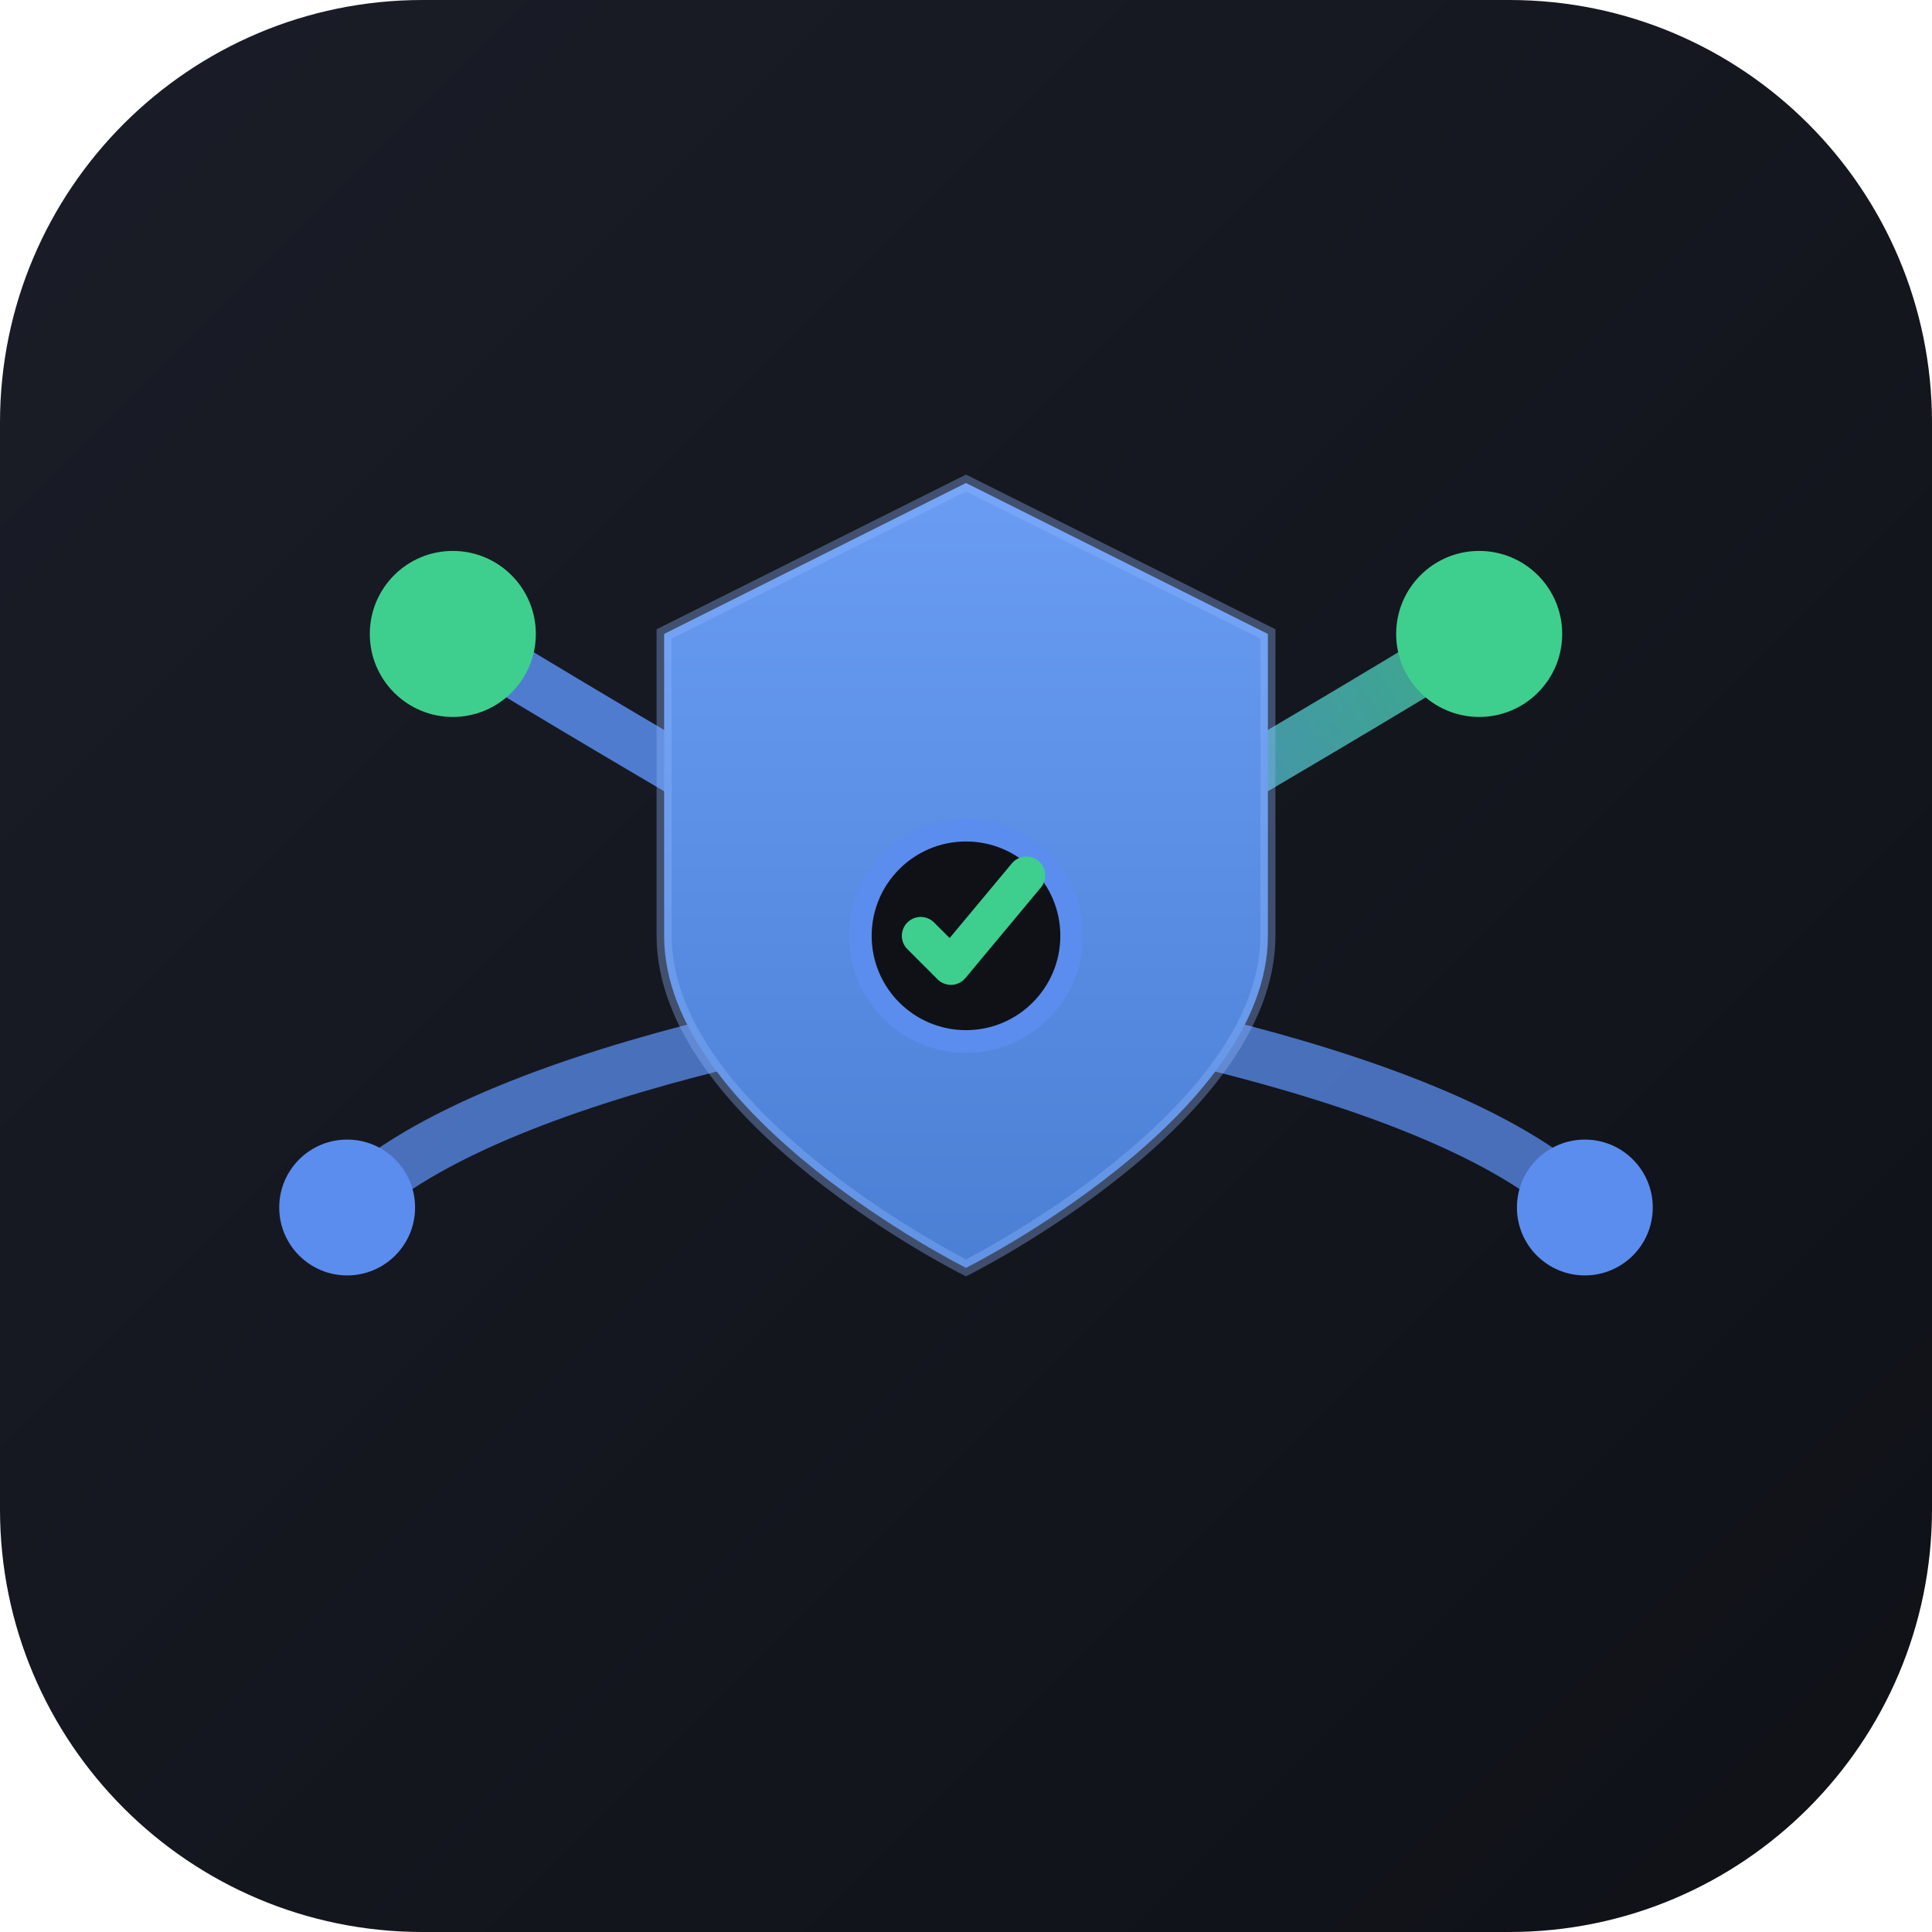
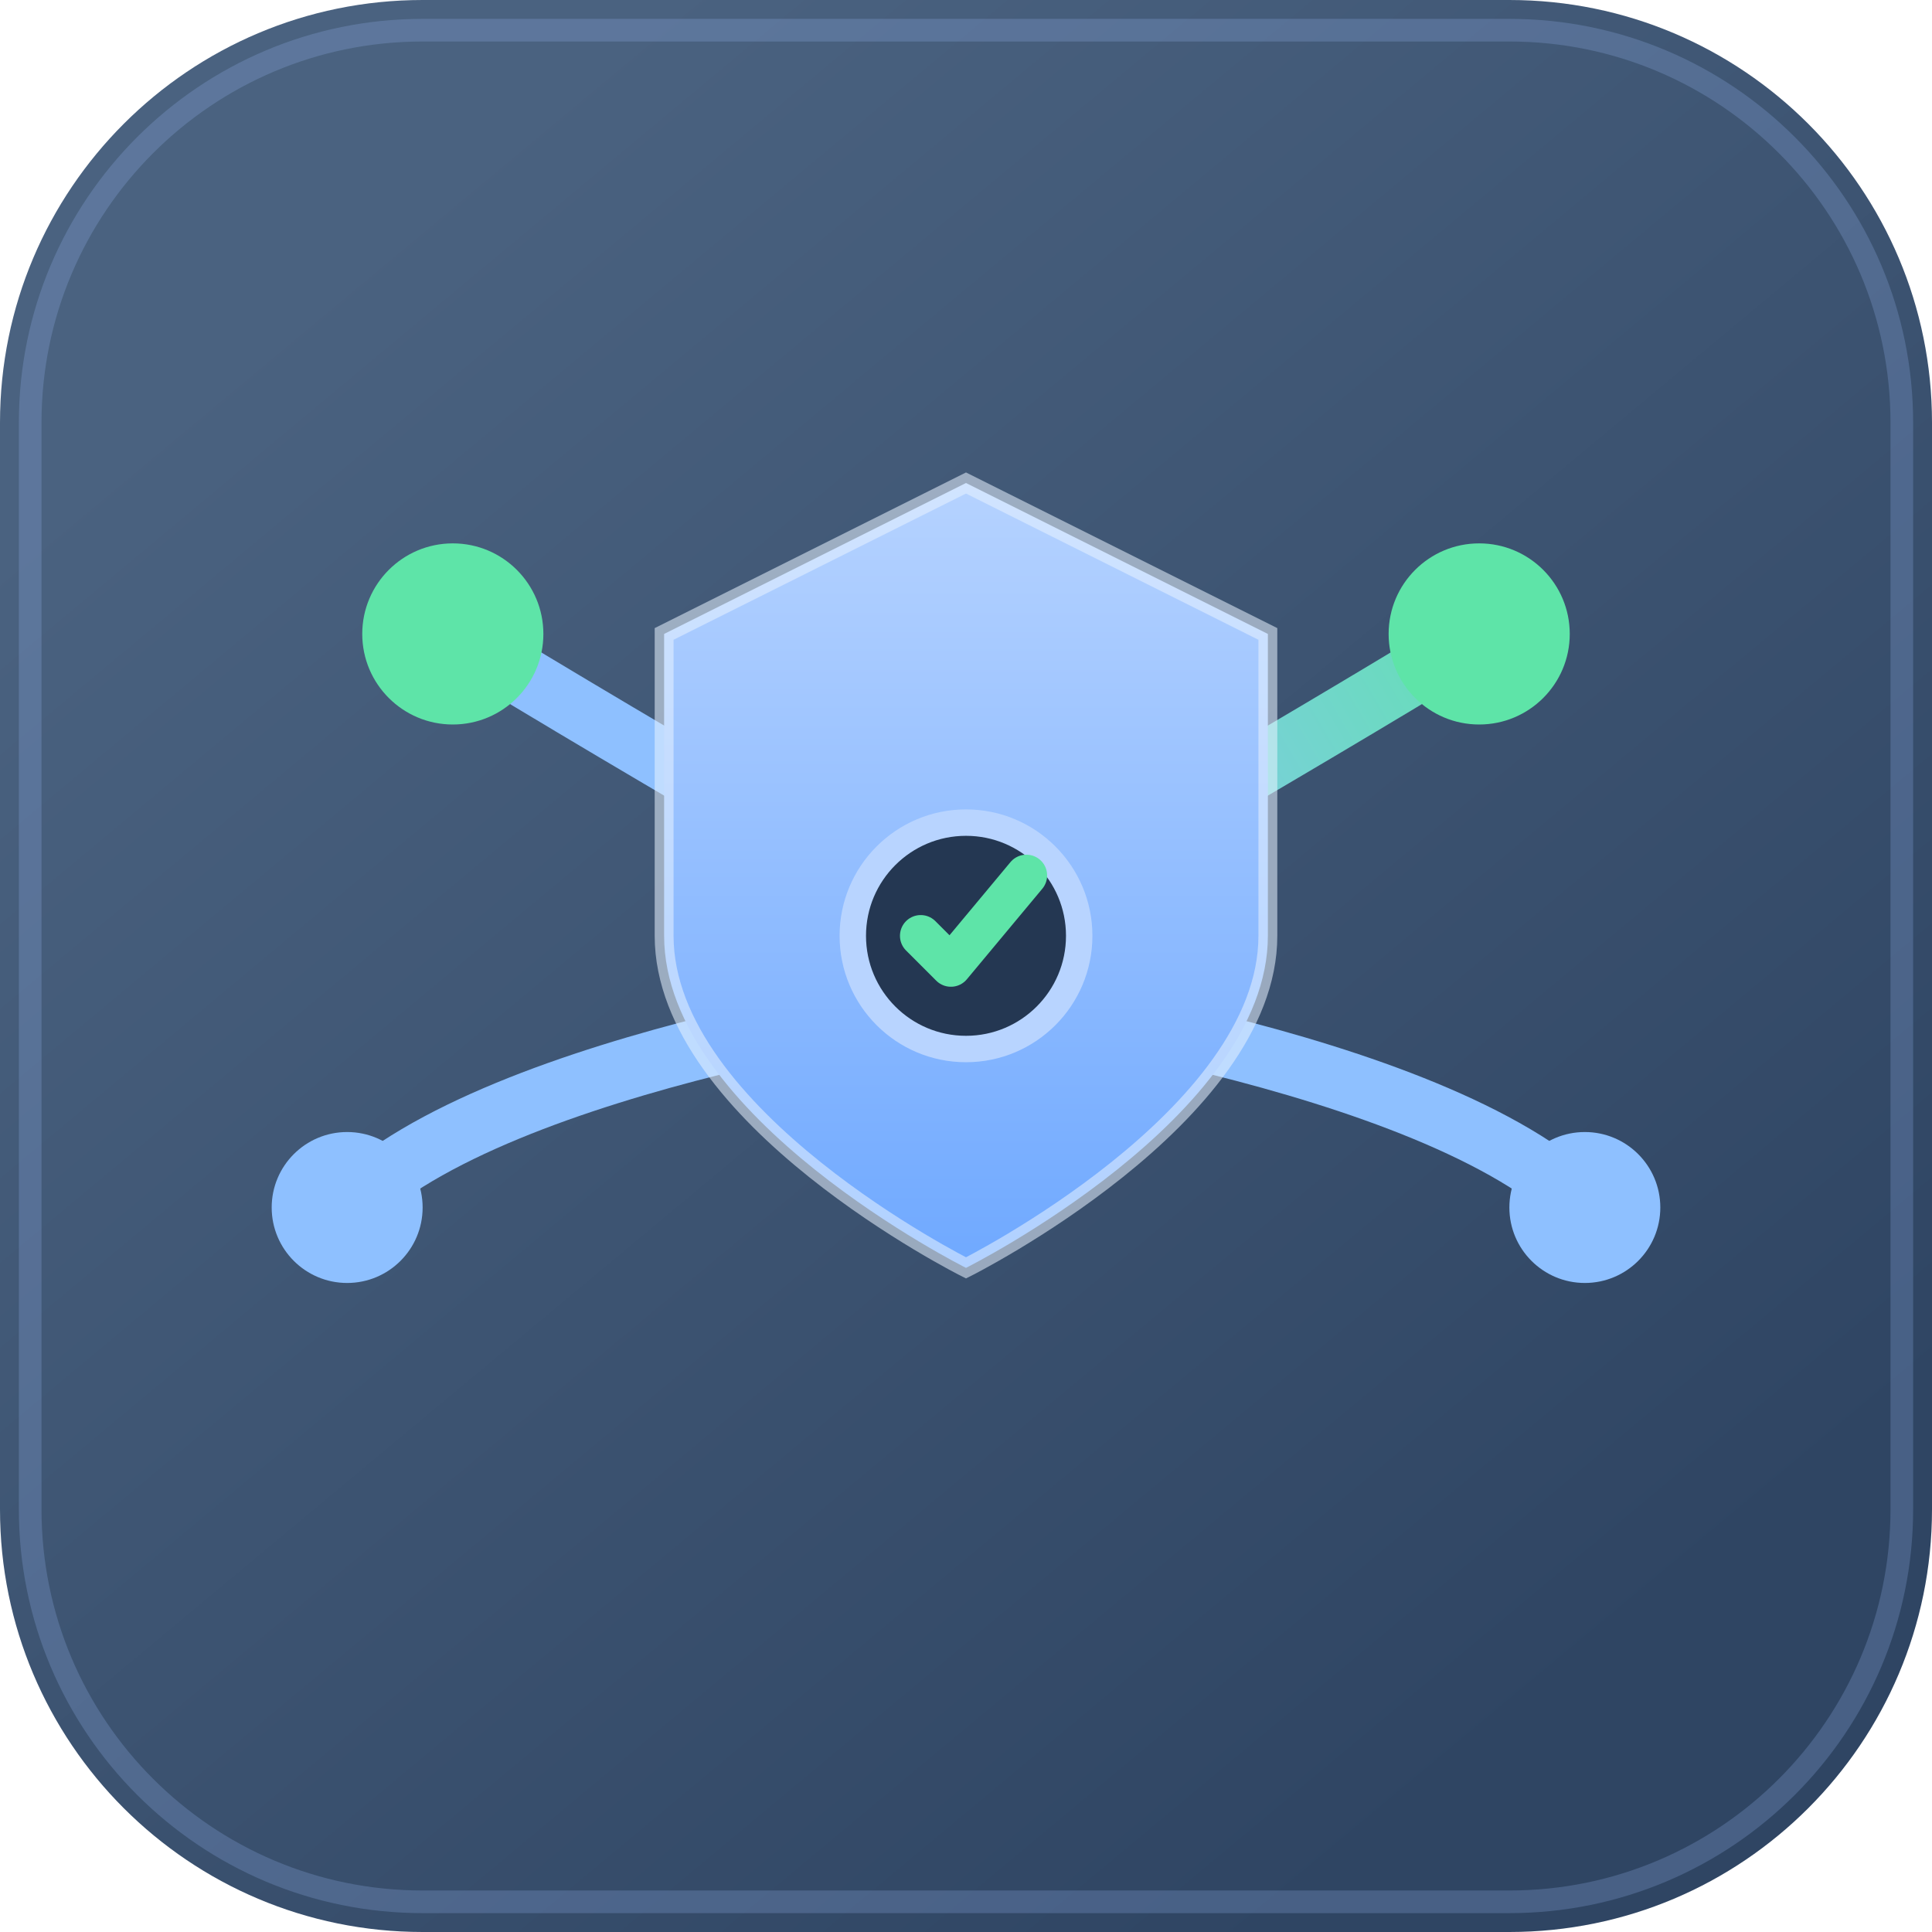
<svg xmlns="http://www.w3.org/2000/svg" viewBox="0 0 512 512" fill="none">
  <defs>
-     <linearGradient id="bg" x1="0" y1="0" x2="512" y2="512" gradientUnits="userSpaceOnUse">
-       <stop stop-color="#1a1d27" />
-       <stop offset="1" stop-color="#0f1117" />
+     <linearGradient id="bg" x1="96" y1="64" x2="416" y2="448" gradientUnits="userSpaceOnUse">
+       <stop stop-color="#4a6280" />
+       <stop offset="1" stop-color="#2f4563" />
    </linearGradient>
    <linearGradient id="shield" x1="256" y1="120" x2="256" y2="340" gradientUnits="userSpaceOnUse">
-       <stop stop-color="#6b9df5" />
-       <stop offset="1" stop-color="#4a7fd4" />
+       <stop stop-color="#b8d4ff" />
+       <stop offset="1" stop-color="#6ea8ff" />
    </linearGradient>
    <linearGradient id="route" x1="256" y1="256" x2="420" y2="160" gradientUnits="userSpaceOnUse">
-       <stop stop-color="#5b8def" />
-       <stop offset="1" stop-color="#3ecf8e" />
+       <stop stop-color="#8ec0ff" />
+       <stop offset="1" stop-color="#5ee4a8" />
    </linearGradient>
  </defs>
  <rect width="512" height="512" rx="112" fill="url(#bg)" />
-   <path d="M256 248 C256 248 340 200 392 168" stroke="url(#route)" stroke-width="14" stroke-linecap="round" fill="none" opacity="0.85" />
-   <path d="M256 264 C256 264 380 280 420 320" stroke="#5b8def" stroke-width="14" stroke-linecap="round" fill="none" opacity="0.75" />
-   <path d="M256 264 C256 264 132 280 92 320" stroke="#5b8def" stroke-width="14" stroke-linecap="round" fill="none" opacity="0.75" />
-   <path d="M256 248 C256 248 172 200 120 168" stroke="url(#route)" stroke-width="14" stroke-linecap="round" fill="none" opacity="0.85" />
-   <circle cx="392" cy="168" r="22" fill="#3ecf8e" />
-   <circle cx="420" cy="320" r="18" fill="#5b8def" />
-   <circle cx="92" cy="320" r="18" fill="#5b8def" />
-   <circle cx="120" cy="168" r="22" fill="#3ecf8e" />
+   <rect x="8" y="8" width="496" height="496" rx="104" stroke="#9ec0ff" stroke-width="6" opacity="0.22" />
+   <path d="M256 248 C256 248 340 200 392 168" stroke="url(#route)" stroke-width="16" stroke-linecap="round" fill="none" />
+   <path d="M256 264 C256 264 380 280 420 320" stroke="#8ec0ff" stroke-width="16" stroke-linecap="round" fill="none" />
+   <path d="M256 264 C256 264 132 280 92 320" stroke="#8ec0ff" stroke-width="16" stroke-linecap="round" fill="none" />
+   <path d="M256 248 C256 248 172 200 120 168" stroke="url(#route)" stroke-width="16" stroke-linecap="round" fill="none" />
+   <circle cx="392" cy="168" r="24" fill="#5ee4a8" />
+   <circle cx="420" cy="320" r="20" fill="#8ec0ff" />
+   <circle cx="92" cy="320" r="20" fill="#8ec0ff" />
+   <circle cx="120" cy="168" r="24" fill="#5ee4a8" />
  <path d="M256 128 L336 168 V248 C336 296 256 336 256 336 C256 336 176 296 176 248 V168 Z" fill="url(#shield)" />
-   <path d="M256 128 L336 168 V248 C336 296 256 336 256 336 C256 336 176 296 176 248 V168 Z" stroke="#8eb8ff" stroke-width="4" fill="none" opacity="0.35" />
-   <circle cx="256" cy="248" r="28" fill="#0f1117" stroke="#5b8def" stroke-width="6" />
-   <path d="M244 248 L252 256 L272 232" stroke="#3ecf8e" stroke-width="10" stroke-linecap="round" stroke-linejoin="round" />
+   <path d="M256 128 L336 168 V248 C336 296 256 336 256 336 C256 336 176 296 176 248 V168 Z" stroke="#e8f2ff" stroke-width="5" fill="none" opacity="0.55" />
+   <circle cx="256" cy="248" r="30" fill="#243752" stroke="#b8d4ff" stroke-width="7" />
+   <path d="M244 248 L252 256 L272 232" stroke="#5ee4a8" stroke-width="11" stroke-linecap="round" stroke-linejoin="round" />
</svg>
